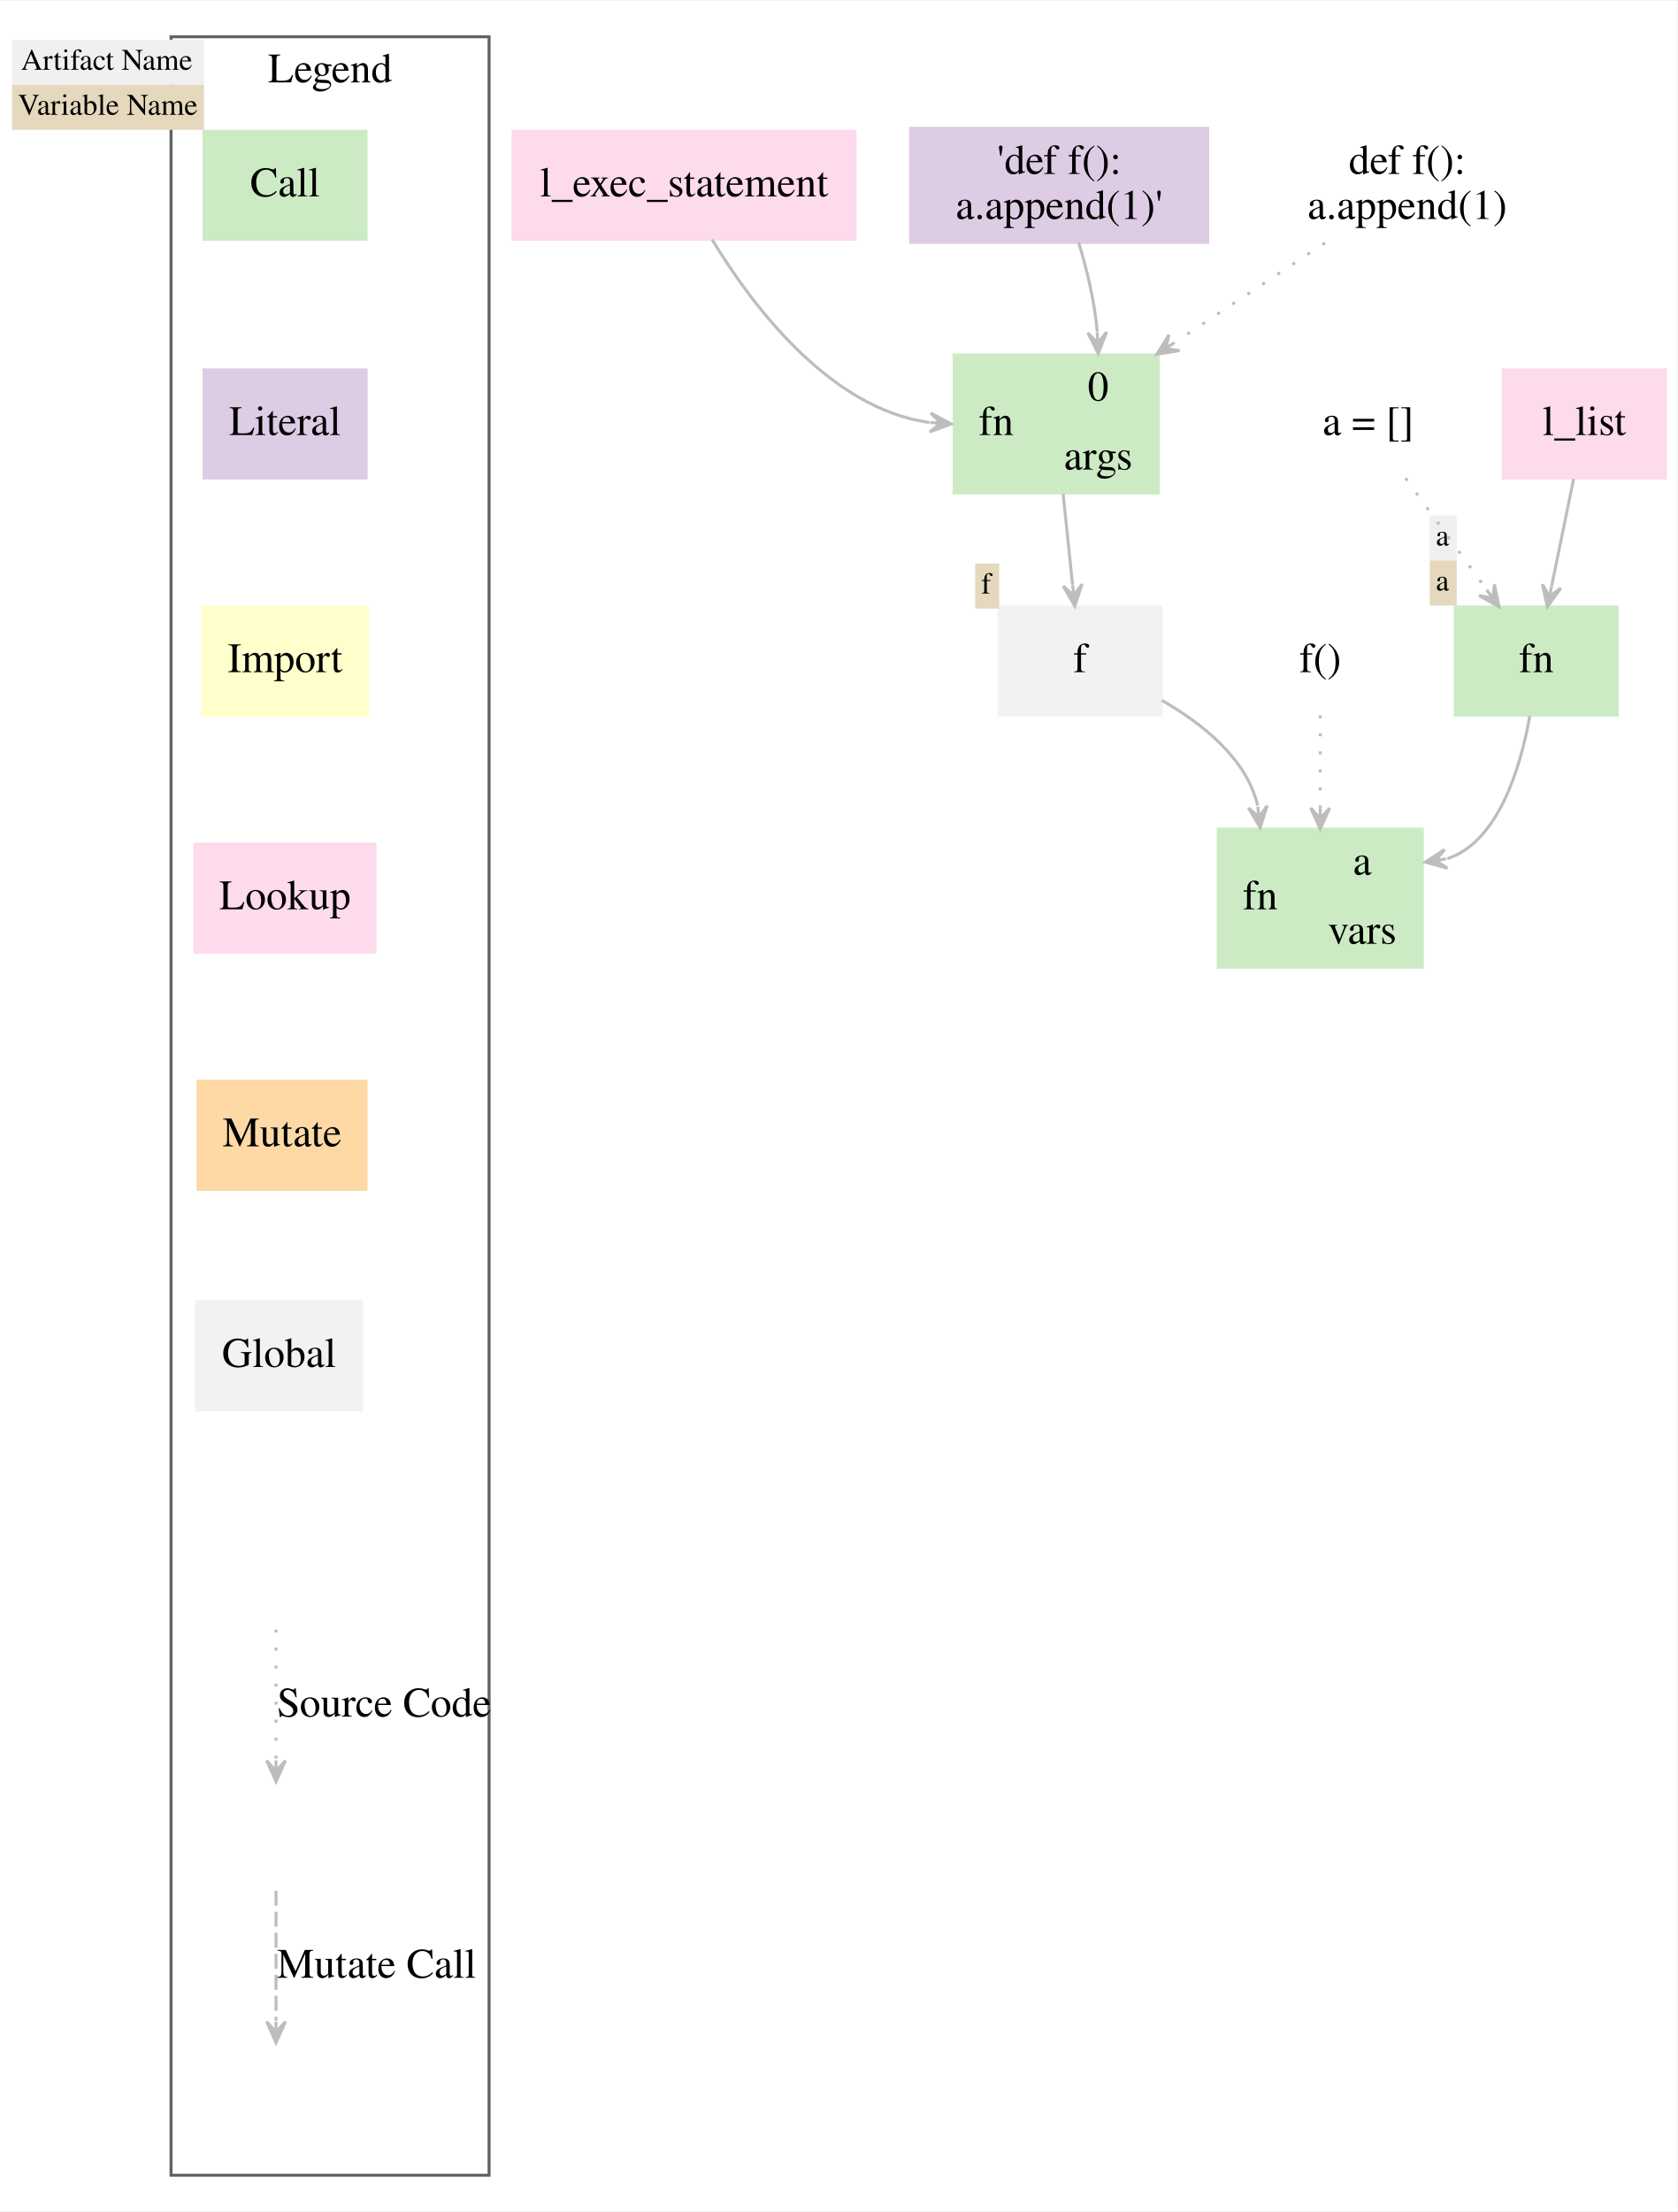
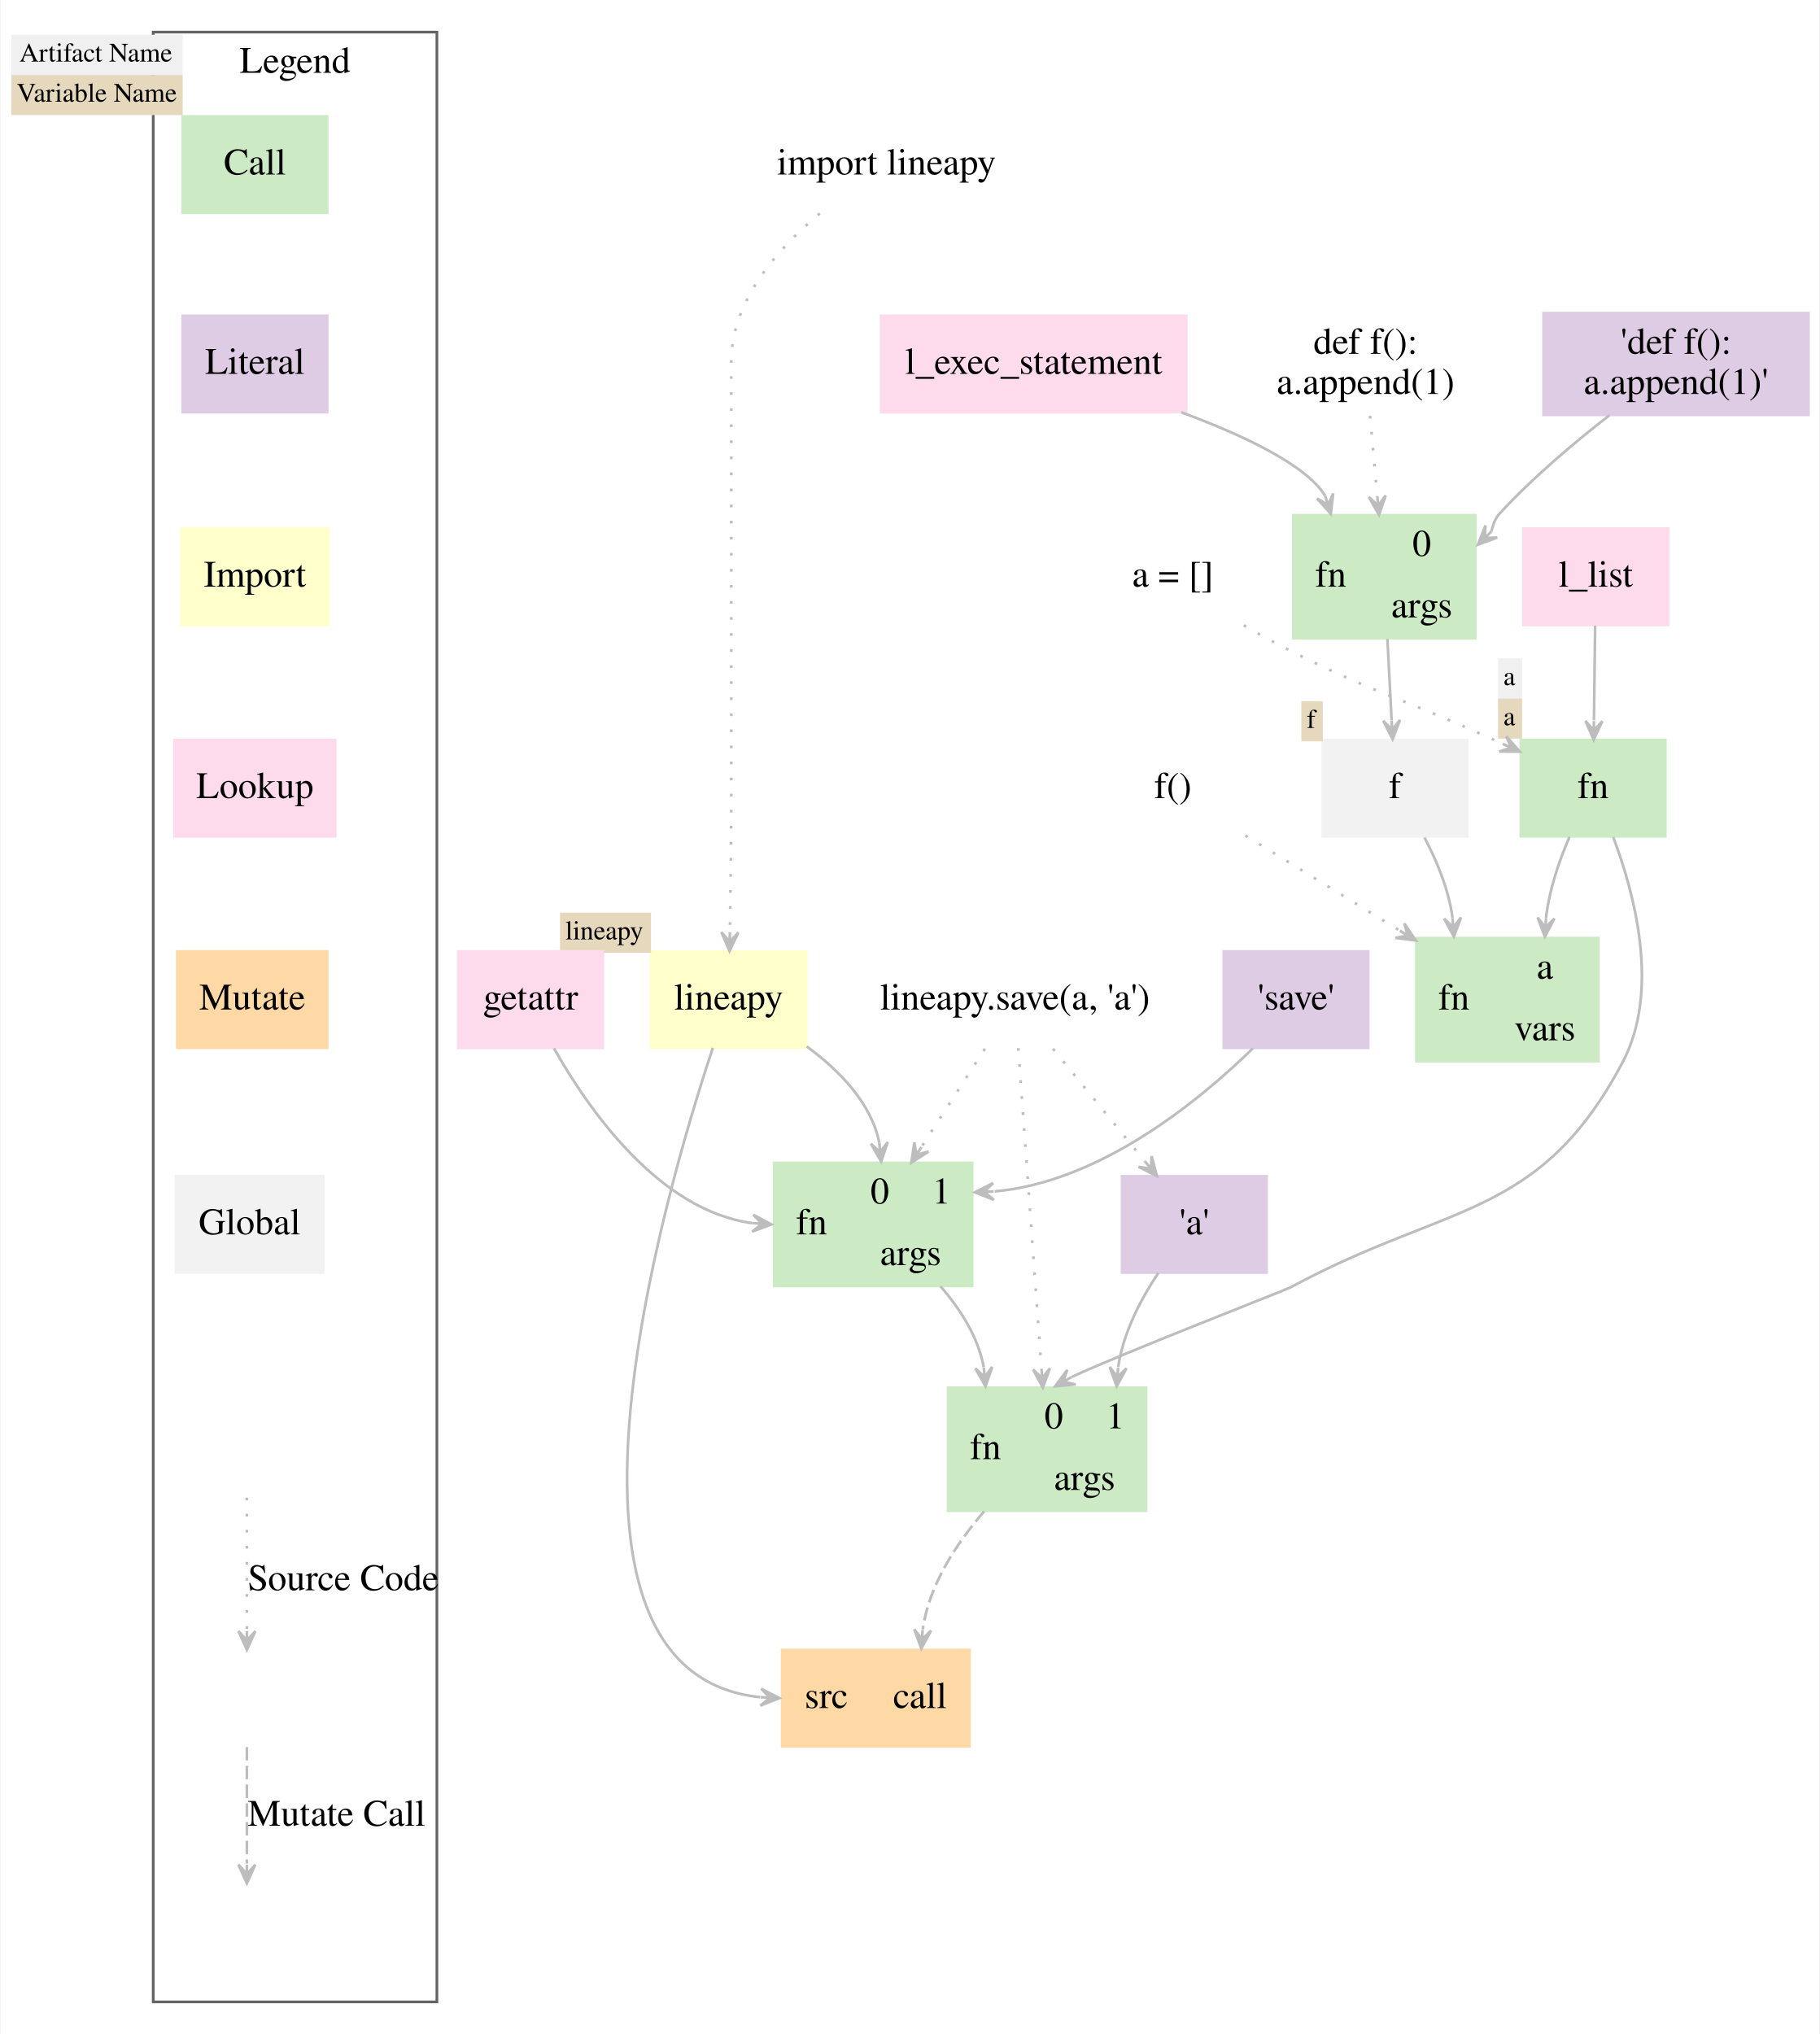
- <svg xmlns="http://www.w3.org/2000/svg" width="559pt" height="737pt" viewBox="0.00 0.00 559.00 736.50">
-   <g id="graph0" class="graph" transform="scale(1 1) rotate(0) translate(4 732.5)">
-     <polygon fill="white" stroke="transparent" points="-4,4 -4,-732.5 555,-732.5 555,4 -4,4" />
+ <svg xmlns="http://www.w3.org/2000/svg" width="680pt" height="760pt" viewBox="0.00 0.00 679.50 760.00">
+   <g id="graph0" class="graph" transform="scale(1 1) rotate(0) translate(4 756)">
+     <polygon fill="white" stroke="transparent" points="-4,4 -4,-756 675.5,-756 675.5,4 -4,4" />
    <g id="clust1" class="cluster">
-       <polygon fill="none" stroke="#636363" points="53,-8 53,-720.5 159,-720.5 159,-8 53,-8" />
-       <text text-anchor="middle" x="106" y="-705.3" font-family="Times,serif" font-size="14.00">Legend</text>
+       <polygon fill="none" stroke="#636363" points="53,-8 53,-744 159,-744 159,-8 53,-8" />
+       <text text-anchor="middle" x="106" y="-728.8" font-family="Times,serif" font-size="14.00">Legend</text>
    </g>
    <g id="node1" class="node">
-       <polygon fill="#ccebc5" stroke="#ccebc5" points="64,-653 64,-689 118,-689 118,-653 64,-653" />
-       <text text-anchor="middle" x="91" y="-667.3" font-family="Times,serif" font-size="14.00">Call</text>
-       <polygon fill="#f0f0f0" stroke="transparent" points="0,-704.5 0,-719.5 64,-719.5 64,-704.5 0,-704.5" />
-       <text text-anchor="start" x="3" y="-709.5" font-family="Times,serif" font-size="10.00">Artifact Name</text>
-       <polygon fill="#e5d8bd" stroke="transparent" points="0,-689.5 0,-704.5 64,-704.5 64,-689.5 0,-689.5" />
-       <text text-anchor="start" x="2" y="-694.5" font-family="Times,serif" font-size="10.00">Variable Name</text>
+       <polygon fill="#ccebc5" stroke="#ccebc5" points="64,-676.5 64,-712.5 118,-712.5 118,-676.5 64,-676.5" />
+       <text text-anchor="middle" x="91" y="-690.8" font-family="Times,serif" font-size="14.00">Call</text>
+       <polygon fill="#f0f0f0" stroke="transparent" points="0,-728 0,-743 64,-743 64,-728 0,-728" />
+       <text text-anchor="start" x="3" y="-733" font-family="Times,serif" font-size="10.00">Artifact Name</text>
+       <polygon fill="#e5d8bd" stroke="transparent" points="0,-713 0,-728 64,-728 64,-713 0,-713" />
+       <text text-anchor="start" x="2" y="-718" font-family="Times,serif" font-size="10.00">Variable Name</text>
    </g>
    <g id="node2" class="node">
-       <polygon fill="#decbe4" stroke="#decbe4" points="118,-609.5 64,-609.5 64,-573.5 118,-573.5 118,-609.5" />
-       <text text-anchor="middle" x="91" y="-587.8" font-family="Times,serif" font-size="14.00">Literal</text>
+       <polygon fill="#decbe4" stroke="#decbe4" points="118,-638 64,-638 64,-602 118,-602 118,-638" />
+       <text text-anchor="middle" x="91" y="-616.3" font-family="Times,serif" font-size="14.00">Literal</text>
    </g>
    <g id="node3" class="node">
-       <polygon fill="#ffffcc" stroke="#ffffcc" points="118.5,-530.5 63.5,-530.5 63.5,-494.5 118.5,-494.5 118.5,-530.5" />
-       <text text-anchor="middle" x="91" y="-508.8" font-family="Times,serif" font-size="14.00">Import</text>
+       <polygon fill="#ffffcc" stroke="#ffffcc" points="118.5,-558.5 63.5,-558.5 63.5,-522.5 118.5,-522.5 118.5,-558.5" />
+       <text text-anchor="middle" x="91" y="-536.8" font-family="Times,serif" font-size="14.00">Import</text>
    </g>
    <g id="node4" class="node">
-       <polygon fill="#fddaec" stroke="#fddaec" points="121,-451.5 61,-451.5 61,-415.5 121,-415.5 121,-451.5" />
-       <text text-anchor="middle" x="91" y="-429.8" font-family="Times,serif" font-size="14.00">Lookup</text>
+       <polygon fill="#fddaec" stroke="#fddaec" points="121,-479.5 61,-479.5 61,-443.5 121,-443.5 121,-479.5" />
+       <text text-anchor="middle" x="91" y="-457.8" font-family="Times,serif" font-size="14.00">Lookup</text>
    </g>
    <g id="node5" class="node">
-       <polygon fill="#fed9a6" stroke="#fed9a6" points="62,-336.5 62,-372.5 118,-372.5 118,-336.5 62,-336.5" />
-       <text text-anchor="middle" x="90" y="-350.8" font-family="Times,serif" font-size="14.00">Mutate</text>
+       <polygon fill="#fed9a6" stroke="#fed9a6" points="62,-364.5 62,-400.5 118,-400.5 118,-364.5 62,-364.5" />
+       <text text-anchor="middle" x="90" y="-378.8" font-family="Times,serif" font-size="14.00">Mutate</text>
    </g>
    <g id="node6" class="node">
-       <polygon fill="#f2f2f2" stroke="#f2f2f2" points="116.5,-299 61.5,-299 61.5,-263 116.5,-263 116.5,-299" />
-       <text text-anchor="middle" x="89" y="-277.3" font-family="Times,serif" font-size="14.00">Global</text>
+       <polygon fill="#f2f2f2" stroke="#f2f2f2" points="116.5,-316.5 61.5,-316.5 61.5,-280.5 116.5,-280.5 116.5,-316.5" />
+       <text text-anchor="middle" x="89" y="-294.8" font-family="Times,serif" font-size="14.00">Global</text>
    </g>
    <g id="edge7" class="edge">
-       <path fill="none" stroke="#bdbdbd" stroke-dasharray="1,5" d="M88,-189.8C88,-177.36 88,-160.36 88,-146.5" />
-       <polygon fill="#bdbdbd" stroke="#bdbdbd" points="88,-139.18 91.15,-146.18 88,-142.68 88,-146.18 88,-146.18 88,-146.18 88,-142.68 84.85,-146.18 88,-139.18 88,-139.18" />
-       <text text-anchor="middle" x="124" y="-160.8" font-family="Times,serif" font-size="14.00">Source Code</text>
+       <path fill="none" stroke="#bdbdbd" stroke-dasharray="1,5" d="M88,-196.38C88,-182.4 88,-162.47 88,-146.83" />
+       <polygon fill="#bdbdbd" stroke="#bdbdbd" points="88,-139.54 91.15,-146.54 88,-143.04 88,-146.54 88,-146.54 88,-146.54 88,-143.04 84.85,-146.54 88,-139.54 88,-139.54" />
+       <text text-anchor="middle" x="124" y="-161.8" font-family="Times,serif" font-size="14.00">Source Code</text>
    </g>
    <g id="edge8" class="edge">
-       <path fill="none" stroke="#bdbdbd" stroke-dasharray="5,2" d="M88,-102.8C88,-90.36 88,-73.36 88,-59.5" />
-       <polygon fill="#bdbdbd" stroke="#bdbdbd" points="88,-52.18 91.15,-59.18 88,-55.68 88,-59.18 88,-59.18 88,-59.18 88,-55.68 84.85,-59.18 88,-52.18 88,-52.18" />
+       <path fill="none" stroke="#bdbdbd" stroke-dasharray="5,2" d="M88,-103.2C88,-90.68 88,-73.59 88,-59.65" />
+       <polygon fill="#bdbdbd" stroke="#bdbdbd" points="88,-52.28 91.15,-59.28 88,-55.78 88,-59.28 88,-59.28 88,-59.28 88,-55.78 84.85,-59.28 88,-52.28 88,-52.28" />
      <text text-anchor="middle" x="121.5" y="-73.8" font-family="Times,serif" font-size="14.00">Mutate Call</text>
    </g>
    <g id="node10" class="node">
-       <polygon fill="#fddaec" stroke="#fddaec" points="281,-689 167,-689 167,-653 281,-653 281,-689" />
-       <text text-anchor="middle" x="224" y="-667.3" font-family="Times,serif" font-size="14.00">l_exec_statement</text>
+       <polygon fill="#ffffcc" stroke="#ffffcc" points="297,-400.5 239,-400.5 239,-364.5 297,-364.5 297,-400.5" />
+       <text text-anchor="middle" x="268" y="-378.8" font-family="Times,serif" font-size="14.00">lineapy</text>
+       <polygon fill="#e5d8bd" stroke="transparent" points="205,-400 205,-415 239,-415 239,-400 205,-400" />
+       <text text-anchor="start" x="207" y="-405" font-family="Times,serif" font-size="10.00">lineapy</text>
+     </g>
+     <g id="node21" class="node">
+       <polygon fill="#ccebc5" stroke="#ccebc5" points="285,-275.5 285,-321.5 359,-321.5 359,-275.5 285,-275.5" />
+       <text text-anchor="middle" x="299" y="-294.8" font-family="Times,serif" font-size="14.00">fn</text>
+       <polyline fill="none" stroke="#ccebc5" points="313,-275.5 313,-321.5 " />
+       <text text-anchor="middle" x="324.5" y="-306.3" font-family="Times,serif" font-size="14.00">0</text>
+       <polyline fill="none" stroke="#ccebc5" points="336,-298.5 336,-321.5 " />
+       <text text-anchor="middle" x="347.5" y="-306.3" font-family="Times,serif" font-size="14.00">1</text>
+       <polyline fill="none" stroke="#ccebc5" points="313,-298.5 359,-298.5 " />
+       <text text-anchor="middle" x="336" y="-283.3" font-family="Times,serif" font-size="14.00">args</text>
+     </g>
+     <g id="edge16" class="edge">
+       <path fill="none" stroke="#bdbdbd" d="M297.17,-365C309.33,-356.08 321.33,-343.85 324.3,-329" />
+       <polygon fill="#bdbdbd" stroke="#bdbdbd" points="325,-322 327.44,-329.28 324.65,-325.48 324.3,-328.97 324.3,-328.97 324.3,-328.97 324.65,-325.48 321.17,-328.65 325,-322 325,-322" />
+     </g>
+     <g id="node22" class="node">
+       <polygon fill="#fed9a6" stroke="#fed9a6" points="288,-103.5 288,-139.5 358,-139.5 358,-103.5 288,-103.5" />
+       <text text-anchor="middle" x="304.5" y="-117.8" font-family="Times,serif" font-size="14.00">src</text>
+       <polyline fill="none" stroke="#fed9a6" points="321,-103.5 321,-139.5 " />
+       <text text-anchor="middle" x="339.5" y="-117.8" font-family="Times,serif" font-size="14.00">call</text>
+     </g>
+     <g id="edge18" class="edge">
+       <path fill="none" stroke="#bdbdbd" d="M262.09,-364.44C243.41,-308.07 191.94,-130.82 279.84,-121.85" />
+       <polygon fill="#bdbdbd" stroke="#bdbdbd" points="287,-121.5 280.16,-124.99 283.5,-121.67 280.01,-121.84 280.01,-121.84 280.01,-121.84 283.5,-121.67 279.85,-118.7 287,-121.5 287,-121.5" />
+     </g>
+     <g id="node11" class="node">
+       <polygon fill="#fddaec" stroke="#fddaec" points="439,-638 325,-638 325,-602 439,-602 439,-638" />
+       <text text-anchor="middle" x="382" y="-616.3" font-family="Times,serif" font-size="14.00">l_exec_statement</text>
+     </g>
+     <g id="node14" class="node">
+       <polygon fill="#ccebc5" stroke="#ccebc5" points="479,-517.5 479,-563.5 547,-563.5 547,-517.5 479,-517.5" />
+       <text text-anchor="middle" x="493" y="-536.8" font-family="Times,serif" font-size="14.00">fn</text>
+       <polyline fill="none" stroke="#ccebc5" points="507,-517.5 507,-563.5 " />
+       <text text-anchor="middle" x="527" y="-548.3" font-family="Times,serif" font-size="14.00">0</text>
+       <polyline fill="none" stroke="#ccebc5" points="507,-540.5 547,-540.5 " />
+       <text text-anchor="middle" x="527" y="-525.3" font-family="Times,serif" font-size="14.00">args</text>
+     </g>
+     <g id="edge10" class="edge">
+       <path fill="none" stroke="#bdbdbd" d="M437.17,-601.94C460.46,-593.32 483.83,-582.25 490.87,-570.78" />
+       <polygon fill="#bdbdbd" stroke="#bdbdbd" points="493,-564 493.9,-571.62 491.95,-567.34 490.9,-570.68 490.9,-570.68 490.9,-570.68 491.95,-567.34 487.89,-569.73 493,-564 493,-564" />
+     </g>
+     <g id="node12" class="node">
+       <polygon fill="#decbe4" stroke="#decbe4" points="671.5,-639 572.5,-639 572.5,-601 671.5,-601 671.5,-639" />
+       <text text-anchor="middle" x="622" y="-623.8" font-family="Times,serif" font-size="14.00">'def f():</text>
+       <text text-anchor="middle" x="622" y="-608.8" font-family="Times,serif" font-size="14.00">    a.append(1)'</text>
+     </g>
+     <g id="edge11" class="edge">
+       <path fill="none" stroke="#bdbdbd" d="M597.11,-600.84C584.12,-590.75 568.4,-577.52 556,-564 554.16,-561.99 553.59,-559.54 553.01,-557.42" />
+       <polygon fill="#bdbdbd" stroke="#bdbdbd" points="548,-552.5 555.2,-555.15 550.5,-554.95 553,-557.4 553,-557.4 553,-557.4 550.5,-554.95 550.79,-559.65 548,-552.5 548,-552.5" />
    </g>
    <g id="node13" class="node">
-       <polygon fill="#ccebc5" stroke="#ccebc5" points="314,-568.5 314,-614.5 382,-614.5 382,-568.5 314,-568.5" />
-       <text text-anchor="middle" x="328" y="-587.8" font-family="Times,serif" font-size="14.00">fn</text>
-       <polyline fill="none" stroke="#ccebc5" points="342,-568.5 342,-614.5 " />
-       <text text-anchor="middle" x="362" y="-599.3" font-family="Times,serif" font-size="14.00">0</text>
-       <polyline fill="none" stroke="#ccebc5" points="342,-591.5 382,-591.5 " />
-       <text text-anchor="middle" x="362" y="-576.3" font-family="Times,serif" font-size="14.00">args</text>
-     </g>
-     <g id="edge10" class="edge">
-       <path fill="none" stroke="#bdbdbd" d="M233.3,-652.97C246.37,-631.41 272.36,-596.53 305.76,-591.99" />
-       <polygon fill="#bdbdbd" stroke="#bdbdbd" points="313,-591.5 306.23,-595.12 309.51,-591.74 306.02,-591.97 306.02,-591.97 306.02,-591.97 309.51,-591.74 305.8,-588.83 313,-591.5 313,-591.5" />
-     </g>
-     <g id="node11" class="node">
-       <polygon fill="#decbe4" stroke="#decbe4" points="398.5,-690 299.5,-690 299.5,-652 398.5,-652 398.5,-690" />
-       <text text-anchor="middle" x="349" y="-674.8" font-family="Times,serif" font-size="14.00">'def f():</text>
-       <text text-anchor="middle" x="349" y="-659.8" font-family="Times,serif" font-size="14.00">    a.append(1)'</text>
-     </g>
-     <g id="edge11" class="edge">
-       <path fill="none" stroke="#bdbdbd" d="M355.5,-651.92C358.14,-643.3 360.78,-632.6 361.68,-622.16" />
-       <polygon fill="#bdbdbd" stroke="#bdbdbd" points="362,-615 364.83,-622.13 361.84,-618.5 361.69,-621.99 361.69,-621.99 361.69,-621.99 361.84,-618.5 358.54,-621.85 362,-615 362,-615" />
-     </g>
-     <g id="node12" class="node">
-       <polygon fill="#f2f2f2" stroke="#f2f2f2" points="383,-530.5 329,-530.5 329,-494.5 383,-494.5 383,-530.5" />
-       <text text-anchor="middle" x="356" y="-508.8" font-family="Times,serif" font-size="14.00">f</text>
-       <polygon fill="#e5d8bd" stroke="transparent" points="321,-530 321,-545 329,-545 329,-530 321,-530" />
-       <text text-anchor="start" x="323" y="-535" font-family="Times,serif" font-size="10.00">f</text>
+       <polygon fill="#f2f2f2" stroke="#f2f2f2" points="544,-479.5 490,-479.5 490,-443.5 544,-443.5 544,-479.5" />
+       <text text-anchor="middle" x="517" y="-457.8" font-family="Times,serif" font-size="14.00">f</text>
+       <polygon fill="#e5d8bd" stroke="transparent" points="482,-479 482,-494 490,-494 490,-479 482,-479" />
+       <text text-anchor="start" x="484" y="-484" font-family="Times,serif" font-size="10.00">f</text>
+     </g>
+     <g id="node17" class="node">
+       <polygon fill="#ccebc5" stroke="#ccebc5" points="525,-359.5 525,-405.5 593,-405.5 593,-359.5 525,-359.5" />
+       <text text-anchor="middle" x="539" y="-378.8" font-family="Times,serif" font-size="14.00">fn</text>
+       <polyline fill="none" stroke="#ccebc5" points="553,-359.5 553,-405.5 " />
+       <text text-anchor="middle" x="573" y="-390.3" font-family="Times,serif" font-size="14.00">a</text>
+       <polyline fill="none" stroke="#ccebc5" points="553,-382.5 593,-382.5 " />
+       <text text-anchor="middle" x="573" y="-367.3" font-family="Times,serif" font-size="14.00">vars</text>
+     </g>
+     <g id="edge13" class="edge">
+       <path fill="none" stroke="#bdbdbd" d="M528,-443.05C532.51,-434.55 537.02,-423.85 538.5,-413.07" />
+       <polygon fill="#bdbdbd" stroke="#bdbdbd" points="539,-406 541.65,-413.21 538.75,-409.49 538.51,-412.98 538.51,-412.98 538.51,-412.98 538.75,-409.49 535.36,-412.76 539,-406 539,-406" />
+     </g>
+     <g id="edge9" class="edge">
+       <path fill="none" stroke="#bdbdbd" d="M514.16,-517.23C514.65,-507.74 515.23,-496.65 515.73,-486.94" />
+       <polygon fill="#bdbdbd" stroke="#bdbdbd" points="516.1,-479.83 518.88,-486.99 515.92,-483.33 515.74,-486.82 515.74,-486.82 515.74,-486.82 515.92,-483.33 512.59,-486.66 516.1,-479.83 516.1,-479.83" />
+     </g>
+     <g id="node15" class="node">
+       <polygon fill="#fddaec" stroke="#fddaec" points="619,-558.5 565,-558.5 565,-522.5 619,-522.5 619,-558.5" />
+       <text text-anchor="middle" x="592" y="-536.8" font-family="Times,serif" font-size="14.00">l_list</text>
    </g>
    <g id="node16" class="node">
-       <polygon fill="#ccebc5" stroke="#ccebc5" points="402,-410.5 402,-456.5 470,-456.5 470,-410.5 402,-410.5" />
-       <text text-anchor="middle" x="416" y="-429.8" font-family="Times,serif" font-size="14.00">fn</text>
-       <polyline fill="none" stroke="#ccebc5" points="430,-410.5 430,-456.5 " />
-       <text text-anchor="middle" x="450" y="-441.3" font-family="Times,serif" font-size="14.00">a</text>
-       <polyline fill="none" stroke="#ccebc5" points="430,-433.5 470,-433.5 " />
-       <text text-anchor="middle" x="450" y="-418.3" font-family="Times,serif" font-size="14.00">vars</text>
-     </g>
-     <g id="edge13" class="edge">
-       <path fill="none" stroke="#bdbdbd" d="M383.19,-499.42C396.96,-491.53 411.52,-479.82 415.15,-464.36" />
-       <polygon fill="#bdbdbd" stroke="#bdbdbd" points="416,-457 418.32,-464.32 415.6,-460.48 415.19,-463.95 415.19,-463.95 415.19,-463.95 415.6,-460.48 412.06,-463.59 416,-457 416,-457" />
-     </g>
-     <g id="edge9" class="edge">
-       <path fill="none" stroke="#bdbdbd" d="M350.31,-568.23C351.3,-558.74 352.45,-547.65 353.46,-537.94" />
-       <polygon fill="#bdbdbd" stroke="#bdbdbd" points="354.2,-530.83 356.61,-538.12 353.84,-534.31 353.48,-537.79 353.48,-537.79 353.48,-537.79 353.84,-534.31 350.34,-537.47 354.2,-530.83 354.2,-530.83" />
-     </g>
-     <g id="node14" class="node">
-       <polygon fill="#fddaec" stroke="#fddaec" points="551,-609.5 497,-609.5 497,-573.5 551,-573.5 551,-609.5" />
-       <text text-anchor="middle" x="524" y="-587.8" font-family="Times,serif" font-size="14.00">l_list</text>
-     </g>
-     <g id="node15" class="node">
-       <polygon fill="#ccebc5" stroke="#ccebc5" points="481,-494.5 481,-530.5 535,-530.5 535,-494.5 481,-494.5" />
-       <text text-anchor="middle" x="508" y="-508.8" font-family="Times,serif" font-size="14.00">fn</text>
-       <polygon fill="#f0f0f0" stroke="transparent" points="472.5,-546 472.5,-561 481.5,-561 481.5,-546 472.5,-546" />
-       <text text-anchor="start" x="474.5" y="-551" font-family="Times,serif" font-size="10.00">a</text>
-       <polygon fill="#e5d8bd" stroke="transparent" points="472.5,-531 472.5,-546 481.5,-546 481.5,-531 472.5,-531" />
-       <text text-anchor="start" x="474.5" y="-536" font-family="Times,serif" font-size="10.00">a</text>
+       <polygon fill="#ccebc5" stroke="#ccebc5" points="564,-443.5 564,-479.5 618,-479.5 618,-443.5 564,-443.5" />
+       <text text-anchor="middle" x="591" y="-457.8" font-family="Times,serif" font-size="14.00">fn</text>
+       <polygon fill="#f0f0f0" stroke="transparent" points="555.5,-495 555.5,-510 564.5,-510 564.5,-495 555.5,-495" />
+       <text text-anchor="start" x="557.5" y="-500" font-family="Times,serif" font-size="10.00">a</text>
+       <polygon fill="#e5d8bd" stroke="transparent" points="555.5,-480 555.5,-495 564.5,-495 564.5,-480 555.5,-480" />
+       <text text-anchor="start" x="557.5" y="-485" font-family="Times,serif" font-size="10.00">a</text>
    </g>
    <g id="edge12" class="edge">
-       <path fill="none" stroke="#bdbdbd" d="M520.45,-573.19C518.3,-562.71 515.52,-549.16 513.13,-537.53" />
-       <polygon fill="#bdbdbd" stroke="#bdbdbd" points="511.71,-530.58 516.2,-536.8 512.41,-534 513.11,-537.43 513.11,-537.43 513.11,-537.43 512.41,-534 510.03,-538.07 511.71,-530.58 511.71,-530.58" />
+       <path fill="none" stroke="#bdbdbd" d="M591.78,-522.19C591.64,-511.81 591.47,-498.42 591.33,-486.86" />
+       <polygon fill="#bdbdbd" stroke="#bdbdbd" points="591.23,-479.58 594.47,-486.53 591.28,-483.08 591.32,-486.57 591.32,-486.57 591.32,-486.57 591.28,-483.08 588.17,-486.62 591.23,-479.58 591.23,-479.58" />
    </g>
    <g id="edge14" class="edge">
-       <path fill="none" stroke="#bdbdbd" d="M505.84,-494.16C502.73,-476.9 495.36,-452.19 478.31,-446.64" />
-       <polygon fill="#bdbdbd" stroke="#bdbdbd" points="471,-445.5 478.4,-443.46 474.46,-446.04 477.92,-446.58 477.92,-446.58 477.92,-446.58 474.46,-446.04 477.43,-449.69 471,-445.5 471,-445.5" />
-     </g>
-     <g id="node17" class="node">
-       <text text-anchor="middle" x="465" y="-674.8" font-family="Times,serif" font-size="14.00">def f():</text>
-       <text text-anchor="middle" x="465" y="-659.8" font-family="Times,serif" font-size="14.00">    a.append(1)</text>
+       <path fill="none" stroke="#bdbdbd" d="M582.21,-443.3C578.46,-434.69 574.67,-423.82 573.42,-413.05" />
+       <polygon fill="#bdbdbd" stroke="#bdbdbd" points="573,-406 576.56,-412.8 573.21,-409.49 573.42,-412.99 573.42,-412.99 573.42,-412.99 573.21,-409.49 570.27,-413.18 573,-406 573,-406" />
+     </g>
+     <g id="node23" class="node">
+       <polygon fill="#ccebc5" stroke="#ccebc5" points="350,-191.5 350,-237.5 424,-237.5 424,-191.5 350,-191.5" />
+       <text text-anchor="middle" x="364" y="-210.8" font-family="Times,serif" font-size="14.00">fn</text>
+       <polyline fill="none" stroke="#ccebc5" points="378,-191.5 378,-237.5 " />
+       <text text-anchor="middle" x="389.5" y="-222.3" font-family="Times,serif" font-size="14.00">0</text>
+       <polyline fill="none" stroke="#ccebc5" points="401,-214.5 401,-237.5 " />
+       <text text-anchor="middle" x="412.5" y="-222.3" font-family="Times,serif" font-size="14.00">1</text>
+       <polyline fill="none" stroke="#ccebc5" points="378,-214.5 424,-214.5 " />
+       <text text-anchor="middle" x="401" y="-199.3" font-family="Times,serif" font-size="14.00">args</text>
+     </g>
+     <g id="edge21" class="edge">
+       <path fill="none" stroke="#bdbdbd" d="M598.53,-443.22C606.52,-422.07 616.2,-385.78 602,-359 570.81,-300.19 536.52,-306.72 478,-275 476.05,-273.94 415.87,-250.65 396.17,-241.49" />
+       <polygon fill="#bdbdbd" stroke="#bdbdbd" points="390,-238 397.64,-238.7 393.05,-239.72 396.09,-241.44 396.09,-241.44 396.09,-241.44 393.05,-239.72 394.54,-244.19 390,-238 390,-238" />
+     </g>
+     <g id="node18" class="node">
+       <polygon fill="#decbe4" stroke="#decbe4" points="469,-316.5 415,-316.5 415,-280.5 469,-280.5 469,-316.5" />
+       <text text-anchor="middle" x="442" y="-294.8" font-family="Times,serif" font-size="14.00">'a'</text>
+     </g>
+     <g id="edge22" class="edge">
+       <path fill="none" stroke="#bdbdbd" d="M428.52,-280.33C422.13,-270.75 415.47,-258.16 413.55,-245.21" />
+       <polygon fill="#bdbdbd" stroke="#bdbdbd" points="413,-238 416.67,-244.74 413.27,-241.49 413.53,-244.98 413.53,-244.98 413.53,-244.98 413.27,-241.49 410.39,-245.22 413,-238 413,-238" />
+     </g>
+     <g id="node19" class="node">
+       <polygon fill="#fddaec" stroke="#fddaec" points="221,-400.5 167,-400.5 167,-364.5 221,-364.5 221,-400.5" />
+       <text text-anchor="middle" x="194" y="-378.8" font-family="Times,serif" font-size="14.00">getattr</text>
    </g>
    <g id="edge15" class="edge">
-       <path fill="none" stroke="#bdbdbd" stroke-dasharray="1,5" d="M437.57,-651.83C422.65,-641.95 403.93,-629.55 387.47,-618.65" />
-       <polygon fill="#bdbdbd" stroke="#bdbdbd" points="381.52,-614.71 389.1,-615.94 384.44,-616.64 387.36,-618.57 387.36,-618.57 387.36,-618.57 384.44,-616.64 385.62,-621.2 381.52,-614.71 381.52,-614.71" />
-     </g>
-     <g id="node18" class="node">
-       <text text-anchor="middle" x="452" y="-587.8" font-family="Times,serif" font-size="14.00">a = []</text>
+       <path fill="none" stroke="#bdbdbd" d="M202.74,-364.3C215.61,-341.51 241.96,-303.62 276.9,-298.97" />
+       <polygon fill="#bdbdbd" stroke="#bdbdbd" points="284,-298.5 277.22,-302.11 280.51,-298.73 277.02,-298.96 277.02,-298.96 277.02,-298.96 280.51,-298.73 276.81,-295.82 284,-298.5 284,-298.5" />
+     </g>
+     <g id="node20" class="node">
+       <polygon fill="#decbe4" stroke="#decbe4" points="507,-400.5 453,-400.5 453,-364.5 507,-364.5 507,-400.5" />
+       <text text-anchor="middle" x="480" y="-378.8" font-family="Times,serif" font-size="14.00">'save'</text>
    </g>
    <g id="edge17" class="edge">
-       <path fill="none" stroke="#bdbdbd" stroke-dasharray="1,5" d="M464.43,-573.41C472.33,-562.55 482.66,-548.34 491.28,-536.49" />
-       <polygon fill="#bdbdbd" stroke="#bdbdbd" points="495.61,-530.54 494.04,-538.05 493.55,-533.37 491.49,-536.2 491.49,-536.2 491.49,-536.2 493.55,-533.37 488.94,-534.35 495.61,-530.54 495.61,-530.54" />
-     </g>
-     <g id="node19" class="node">
-       <text text-anchor="middle" x="436" y="-508.8" font-family="Times,serif" font-size="14.00">f()</text>
+       <path fill="none" stroke="#bdbdbd" d="M463.92,-364.31C443.68,-344.53 406.78,-314.3 367.38,-310.83" />
+       <polygon fill="#bdbdbd" stroke="#bdbdbd" points="360,-310.5 367.13,-307.66 363.5,-310.66 366.99,-310.81 366.99,-310.81 366.99,-310.81 363.5,-310.66 366.85,-313.96 360,-310.5 360,-310.5" />
+     </g>
+     <g id="edge20" class="edge">
+       <path fill="none" stroke="#bdbdbd" d="M347.16,-275.37C354.57,-266.85 361.25,-256.44 363.33,-245.14" />
+       <polygon fill="#bdbdbd" stroke="#bdbdbd" points="364,-238 366.49,-245.26 363.68,-241.48 363.35,-244.97 363.35,-244.97 363.35,-244.97 363.68,-241.48 360.21,-244.68 364,-238 364,-238" />
    </g>
    <g id="edge19" class="edge">
-       <path fill="none" stroke="#bdbdbd" stroke-dasharray="1,5" d="M436,-494.41C436,-485.34 436,-473.94 436,-463.53" />
-       <polygon fill="#bdbdbd" stroke="#bdbdbd" points="436,-456.52 439.15,-463.52 436,-460.02 436,-463.52 436,-463.52 436,-463.52 436,-460.02 432.85,-463.52 436,-456.52 436,-456.52" />
+       <path fill="none" stroke="#bdbdbd" stroke-dasharray="5,2" d="M363.5,-191.29C353.22,-179.45 342.94,-163.91 340.53,-147.22" />
+       <polygon fill="#bdbdbd" stroke="#bdbdbd" points="340,-140 343.65,-146.75 340.26,-143.49 340.51,-146.98 340.51,-146.98 340.51,-146.98 340.26,-143.49 337.37,-147.21 340,-140 340,-140" />
+     </g>
+     <g id="node24" class="node">
+       <text text-anchor="middle" x="327" y="-690.8" font-family="Times,serif" font-size="14.00">import lineapy</text>
+     </g>
+     <g id="edge23" class="edge">
+       <path fill="none" stroke="#bdbdbd" stroke-dasharray="1,5" d="M302.07,-676.23C286.35,-663.13 269,-643.57 269,-621 269,-621 269,-621 269,-460.5 269,-442.81 268.73,-422.83 268.47,-407.66" />
+       <polygon fill="#bdbdbd" stroke="#bdbdbd" points="268.35,-400.63 271.62,-407.57 268.41,-404.12 268.47,-407.62 268.47,-407.62 268.47,-407.62 268.41,-404.12 265.32,-407.68 268.35,-400.63 268.35,-400.63" />
+     </g>
+     <g id="node25" class="node">
+       <text text-anchor="middle" x="506" y="-623.8" font-family="Times,serif" font-size="14.00">def f():</text>
+       <text text-anchor="middle" x="506" y="-608.8" font-family="Times,serif" font-size="14.00">    a.append(1)</text>
+     </g>
+     <g id="edge25" class="edge">
+       <path fill="none" stroke="#bdbdbd" stroke-dasharray="1,5" d="M507.66,-600.63C508.47,-591.7 509.46,-580.75 510.36,-570.71" />
+       <polygon fill="#bdbdbd" stroke="#bdbdbd" points="511,-563.6 513.51,-570.85 510.69,-567.08 510.37,-570.57 510.37,-570.57 510.37,-570.57 510.69,-567.08 507.24,-570.29 511,-563.6 511,-563.6" />
+     </g>
+     <g id="node26" class="node">
+       <text text-anchor="middle" x="434" y="-536.8" font-family="Times,serif" font-size="14.00">a = []</text>
+     </g>
+     <g id="edge27" class="edge">
+       <path fill="none" stroke="#bdbdbd" stroke-dasharray="1,5" d="M460.49,-522.37C463.66,-520.49 466.88,-518.66 470,-517 505.66,-498.03 516.21,-496.67 553,-480 554.29,-479.42 555.6,-478.82 556.93,-478.21" />
+       <polygon fill="#bdbdbd" stroke="#bdbdbd" points="563.62,-475.16 558.56,-480.93 560.44,-476.61 557.25,-478.07 557.25,-478.07 557.25,-478.07 560.44,-476.61 555.94,-475.2 563.62,-475.16 563.62,-475.16" />
+     </g>
+     <g id="node27" class="node">
+       <text text-anchor="middle" x="434" y="-457.8" font-family="Times,serif" font-size="14.00">f()</text>
+     </g>
+     <g id="edge29" class="edge">
+       <path fill="none" stroke="#bdbdbd" stroke-dasharray="1,5" d="M461.12,-443.79C477.9,-433.46 499.74,-420.01 518.53,-408.43" />
+       <polygon fill="#bdbdbd" stroke="#bdbdbd" points="524.78,-404.58 520.47,-410.94 521.8,-406.42 518.82,-408.25 518.82,-408.25 518.82,-408.25 521.8,-406.42 517.16,-405.57 524.78,-404.58 524.78,-404.58" />
+     </g>
+     <g id="node28" class="node">
+       <text text-anchor="middle" x="375" y="-378.8" font-family="Times,serif" font-size="14.00">lineapy.save(a, 'a')</text>
+     </g>
+     <g id="edge31" class="edge">
+       <path fill="none" stroke="#bdbdbd" stroke-dasharray="1,5" d="M389.21,-364.11C399.23,-351.85 412.73,-335.32 423.57,-322.05" />
+       <polygon fill="#bdbdbd" stroke="#bdbdbd" points="428.04,-316.58 426.05,-324 425.83,-319.29 423.61,-322 423.61,-322 423.61,-322 425.83,-319.29 421.17,-320.01 428.04,-316.58 428.04,-316.58" />
+     </g>
+     <g id="edge32" class="edge">
+       <path fill="none" stroke="#bdbdbd" stroke-dasharray="1,5" d="M363.76,-364.11C356.93,-353.54 348.05,-339.8 340.23,-327.7" />
+       <polygon fill="#bdbdbd" stroke="#bdbdbd" points="336.26,-321.56 342.7,-325.72 338.16,-324.49 340.06,-327.43 340.06,-327.43 340.06,-327.43 338.16,-324.49 337.41,-329.14 336.26,-321.56 336.26,-321.56" />
+     </g>
+     <g id="edge33" class="edge">
+       <path fill="none" stroke="#bdbdbd" stroke-dasharray="1,5" d="M376.24,-364.36C378.29,-336.06 382.39,-279.23 384.9,-244.56" />
+       <polygon fill="#bdbdbd" stroke="#bdbdbd" points="385.41,-237.51 388.05,-244.72 385.16,-241 384.9,-244.5 384.9,-244.5 384.9,-244.5 385.16,-241 381.76,-244.27 385.41,-237.51 385.41,-237.51" />
    </g>
  </g>
</svg>
